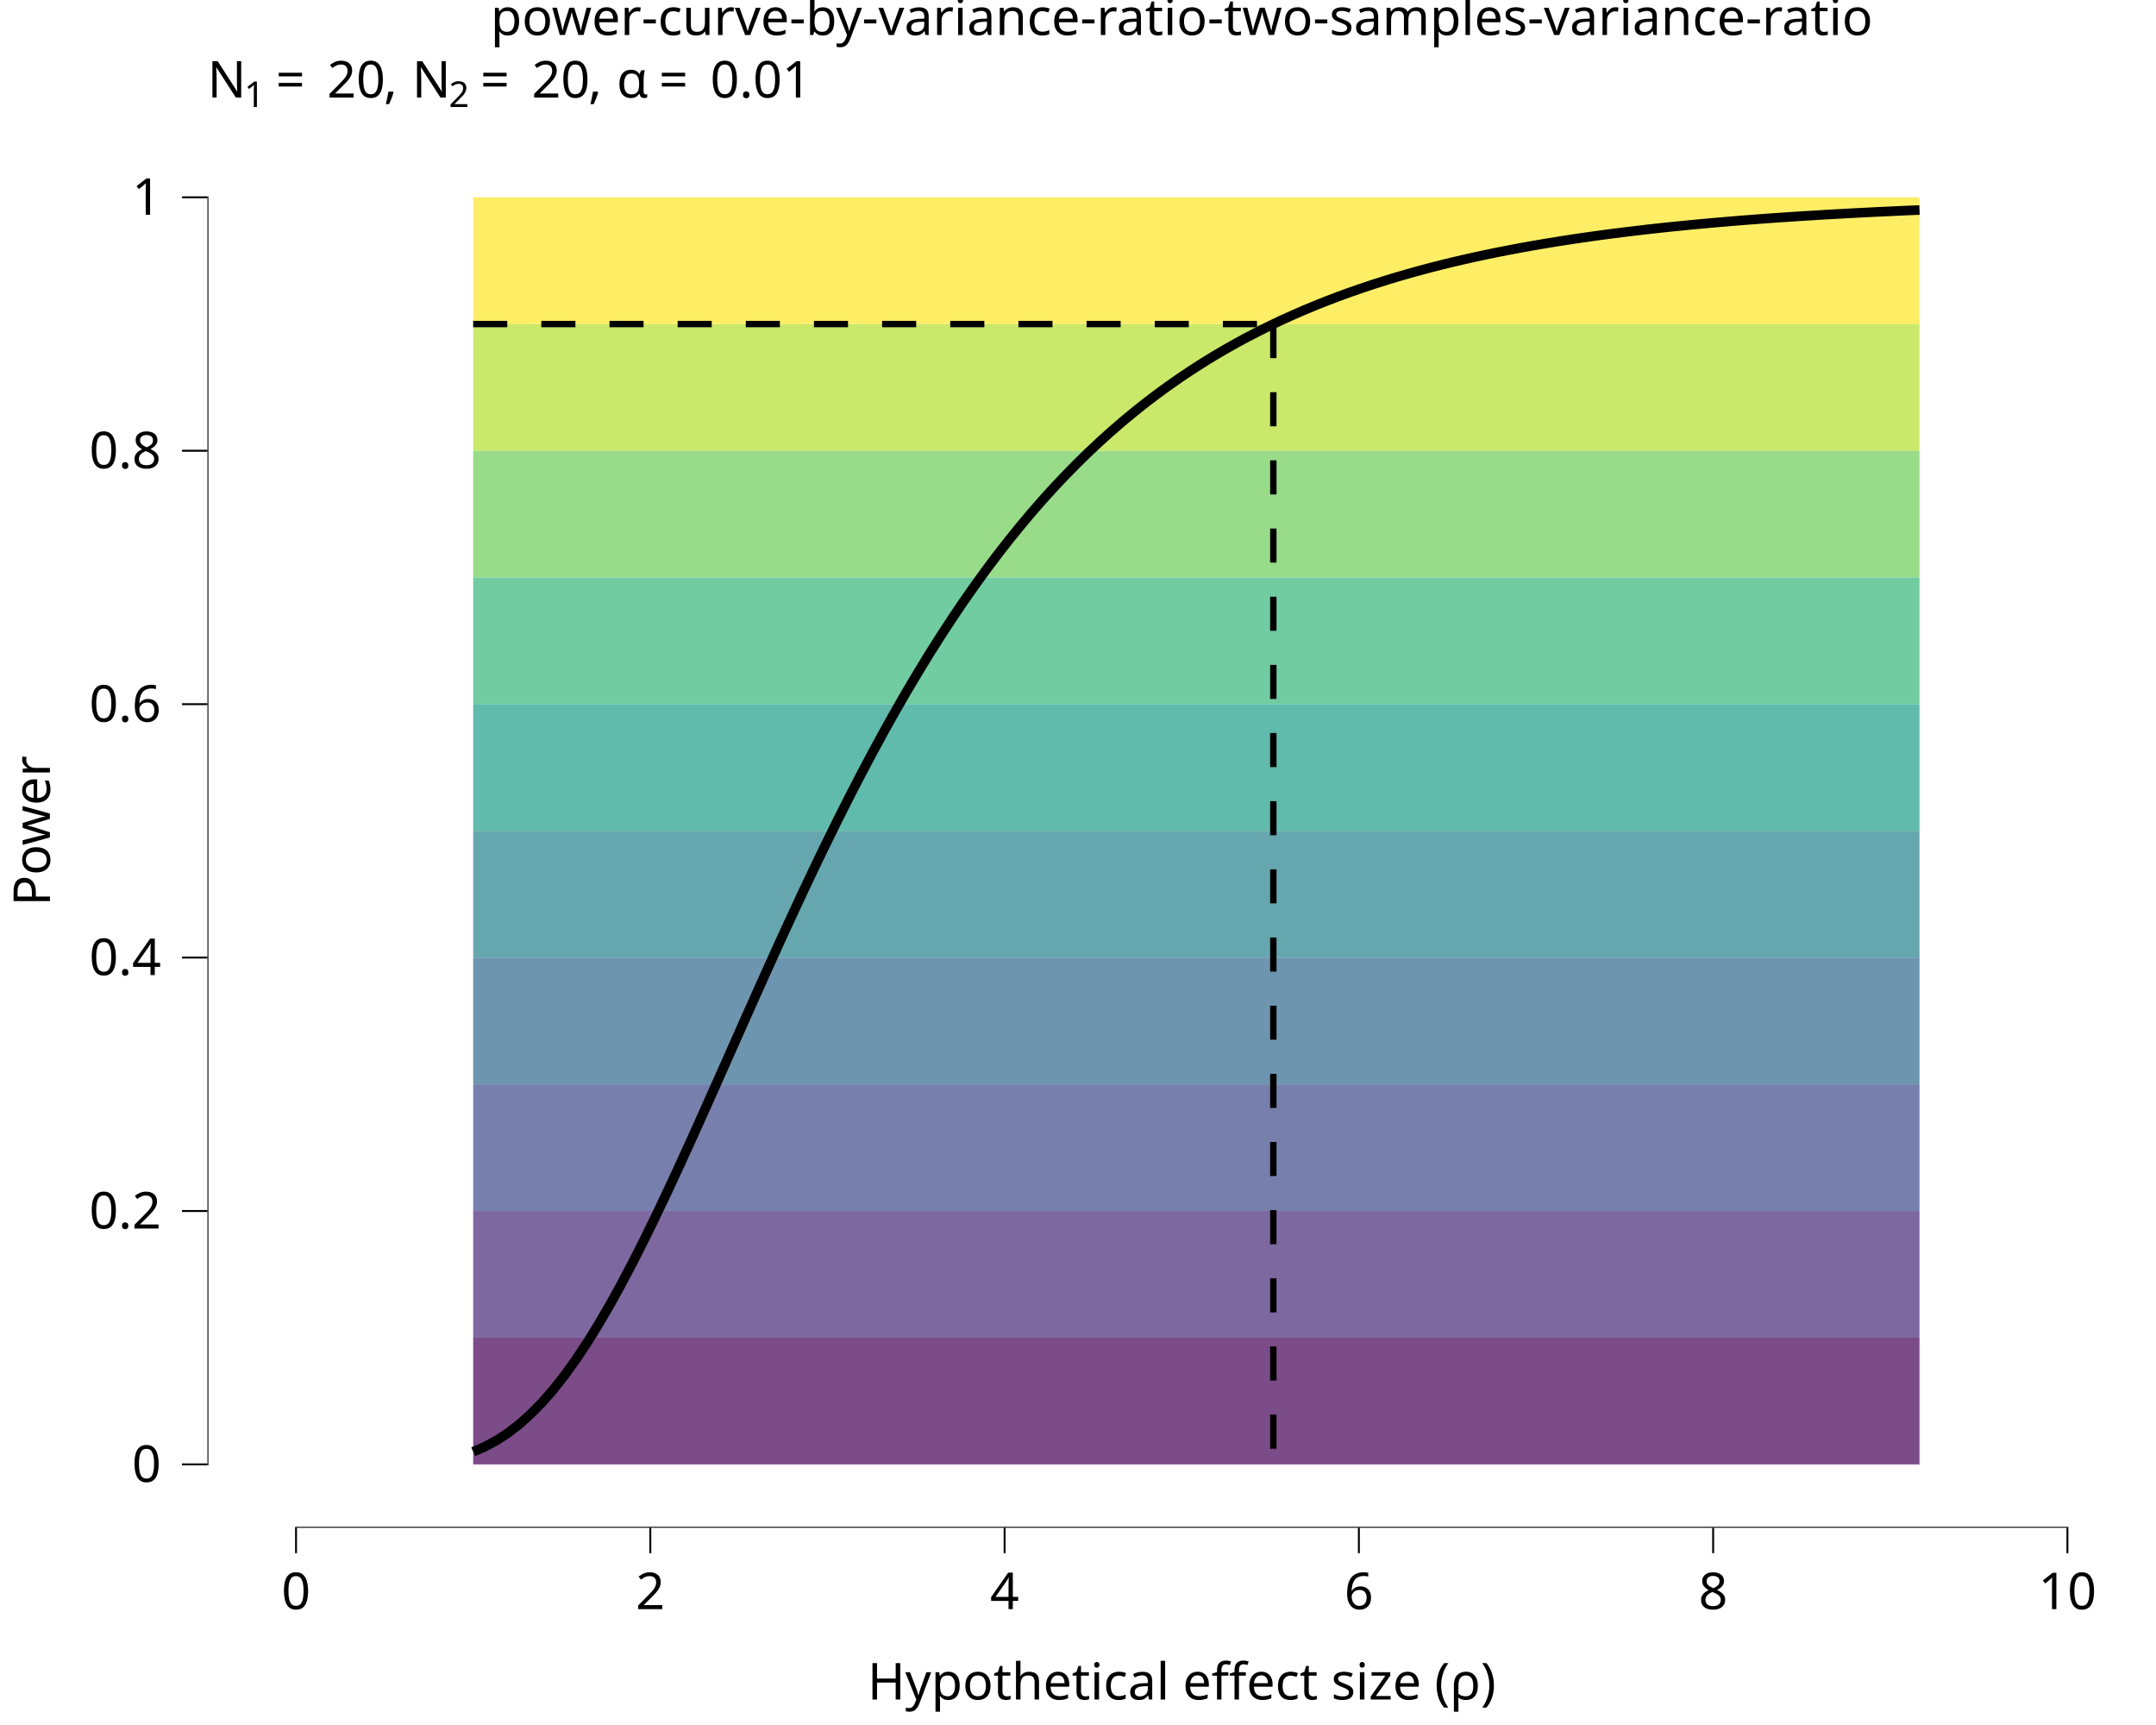
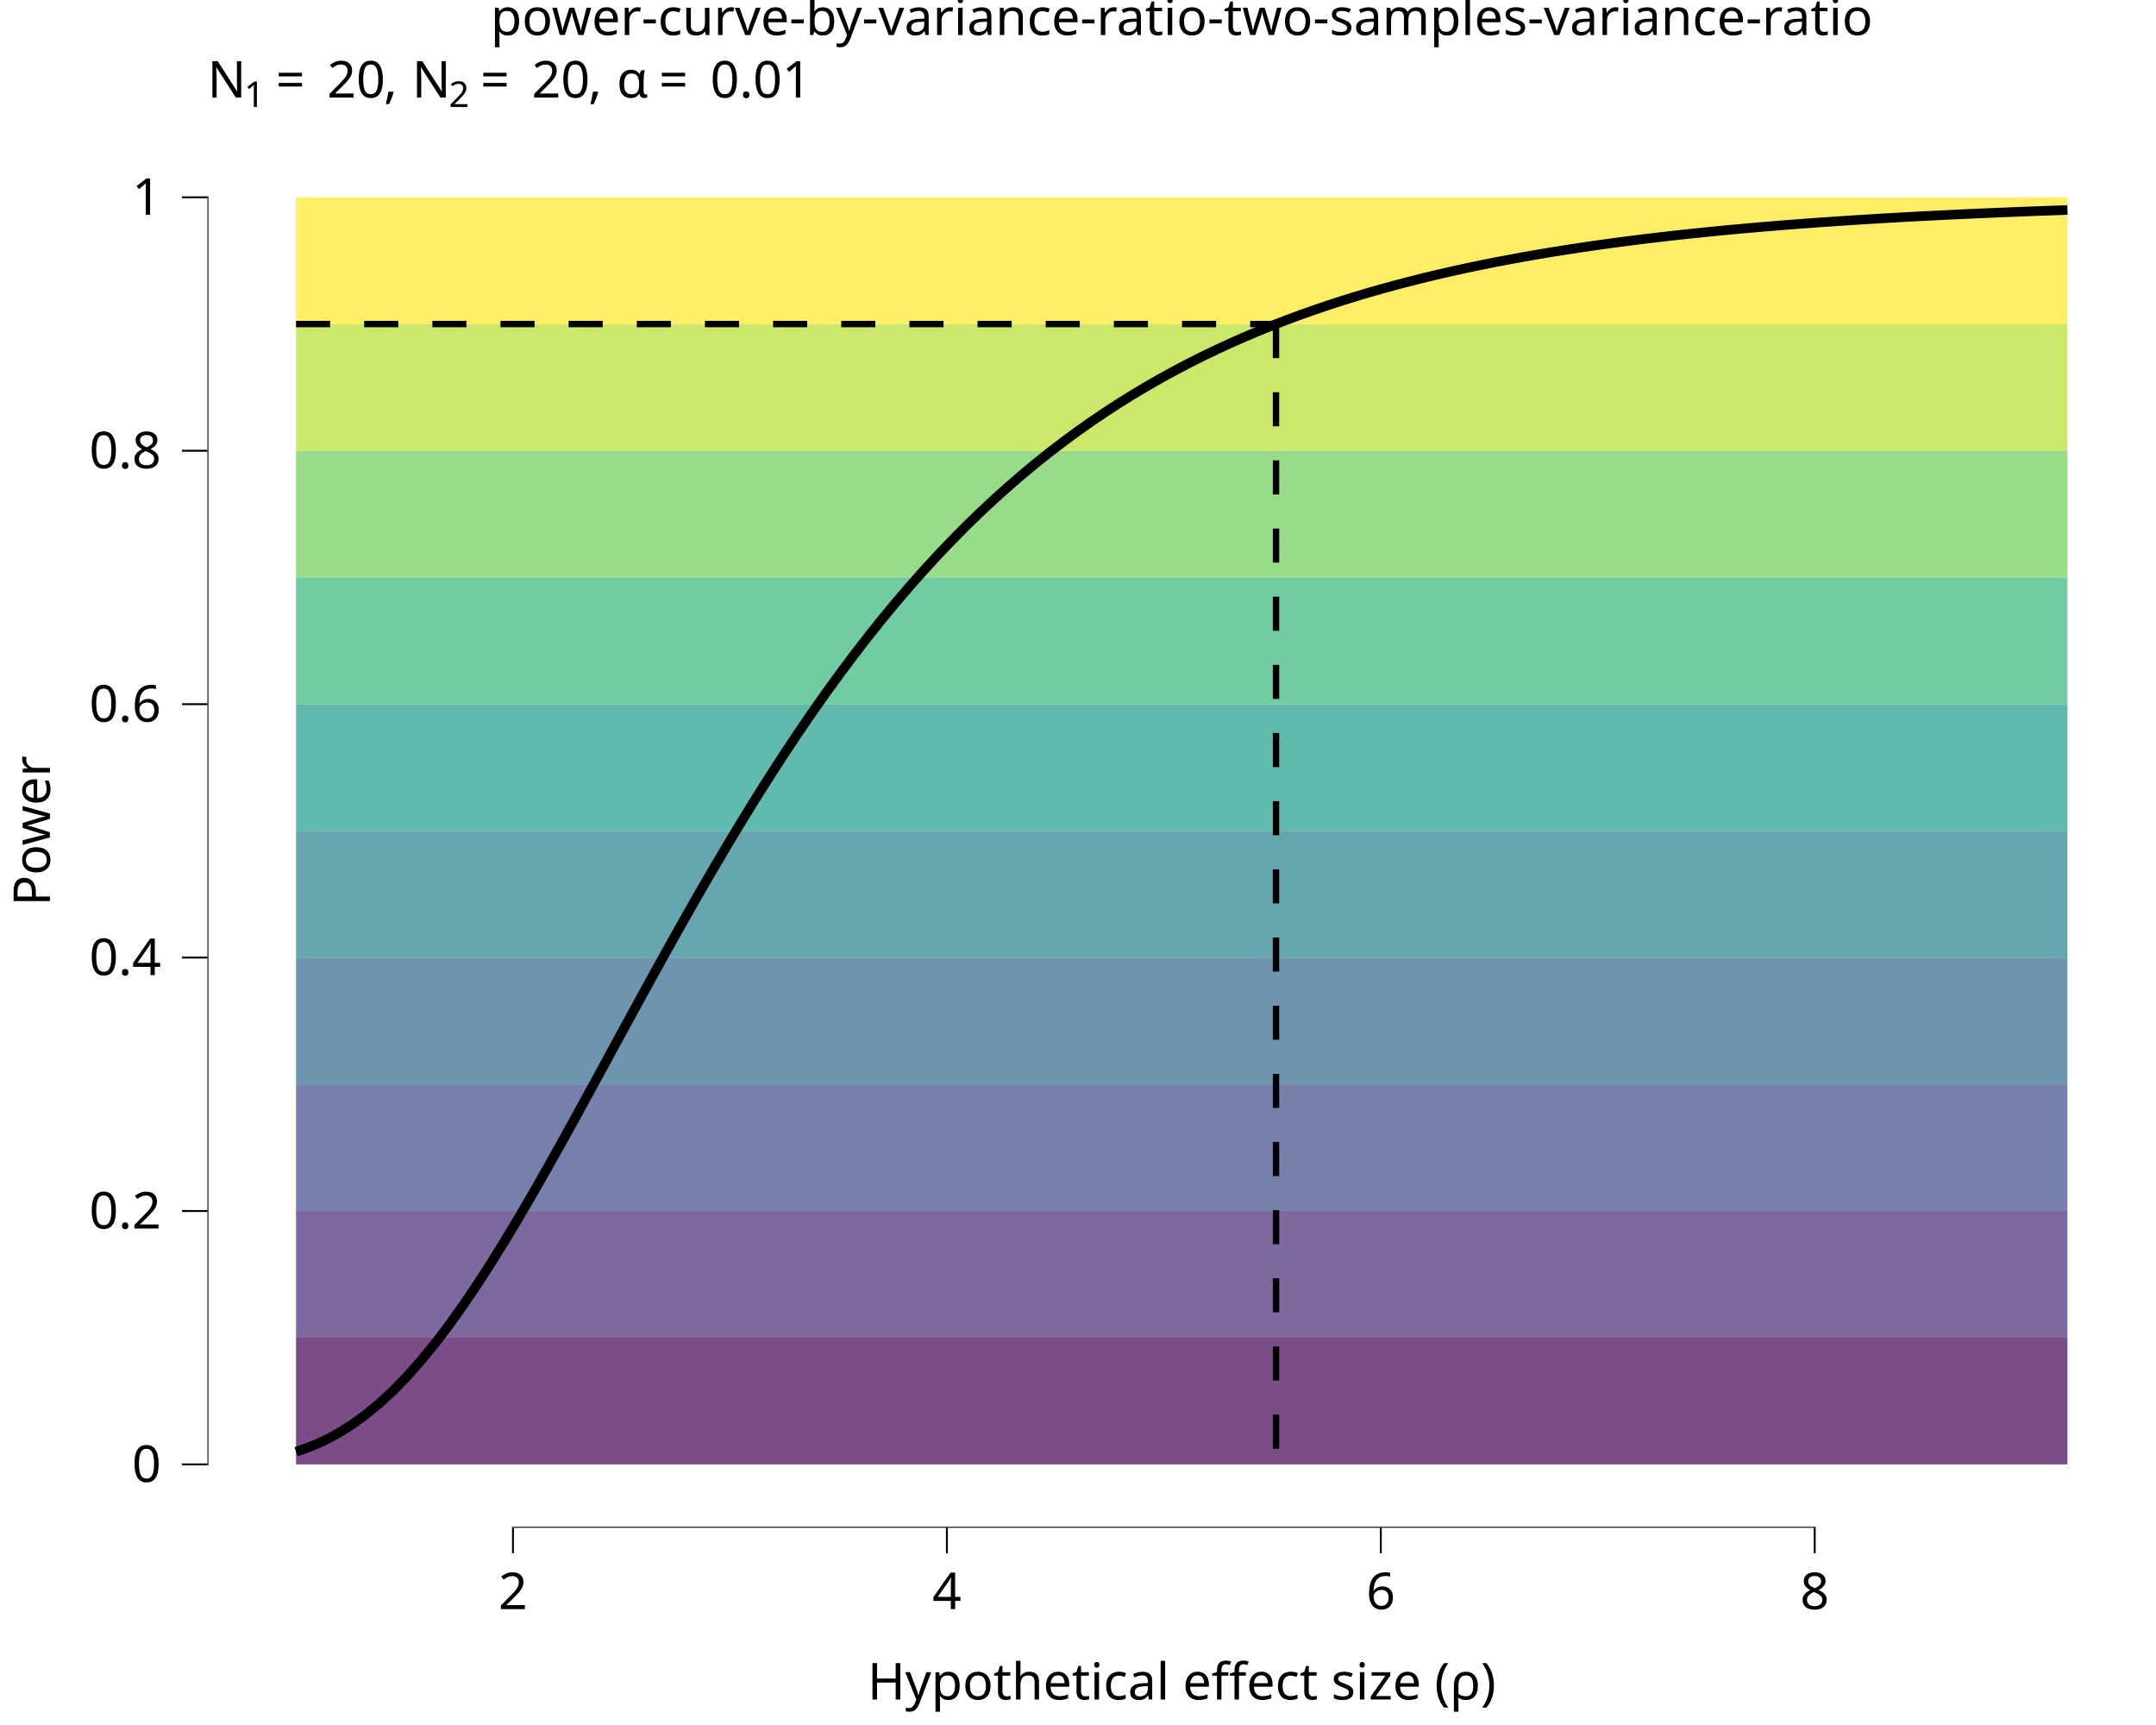
<svg xmlns="http://www.w3.org/2000/svg" class="svglite" data-engine-version="2.0" width="720.00pt" height="576.00pt" viewBox="0 0 720.00 576.00">
  <defs>
    <style type="text/css">
    .svglite line, .svglite polyline, .svglite polygon, .svglite path, .svglite rect, .svglite circle {
      fill: none;
      stroke: #000000;
      stroke-linecap: round;
      stroke-linejoin: round;
      stroke-miterlimit: 10.00;
    }
  </style>
  </defs>
  <rect width="100%" height="100%" style="stroke: none; fill: #FFFFFF;" />
  <defs>
    <clipPath id="cpMC4wMHw3MjAuMDB8MC4wMHw1NzYuMDA=">
      <rect x="0.00" y="0.00" width="720.00" height="576.00" />
    </clipPath>
  </defs>
  <g clip-path="url(#cpMC4wMHw3MjAuMDB8MC4wMHw1NzYuMDA=)">
    <rect x="-0" y="0.00" width="720.00" height="576.00" style="stroke-width: 10.67; stroke: none;" />
  </g>
  <defs>
    <clipPath id="cpNjkuMjh8NzIwLjAwfDQ0LjczfDUxMC4xNA==">
      <rect x="69.28" y="44.73" width="650.72" height="465.41" />
    </clipPath>
  </defs>
  <g clip-path="url(#cpNjkuMjh8NzIwLjAwfDQ0LjczfDUxMC4xNA==)">
    <rect x="69.28" y="44.73" width="650.72" height="465.41" style="stroke-width: 10.67; stroke: none;" />
-     <rect x="158.02" y="446.68" width="483.00" height="42.31" style="stroke-width: 1.07; stroke: none; stroke-linecap: butt; stroke-linejoin: miter; fill: #440154; fill-opacity: 0.70;" />
-     <rect x="158.02" y="404.37" width="483.00" height="42.31" style="stroke-width: 1.07; stroke: none; stroke-linecap: butt; stroke-linejoin: miter; fill: #482878; fill-opacity: 0.70;" />
-     <rect x="158.02" y="362.06" width="483.00" height="42.31" style="stroke-width: 1.07; stroke: none; stroke-linecap: butt; stroke-linejoin: miter; fill: #3E4A89; fill-opacity: 0.70;" />
-     <rect x="158.02" y="319.75" width="483.00" height="42.31" style="stroke-width: 1.07; stroke: none; stroke-linecap: butt; stroke-linejoin: miter; fill: #31688E; fill-opacity: 0.70;" />
-     <rect x="158.02" y="277.44" width="483.00" height="42.31" style="stroke-width: 1.07; stroke: none; stroke-linecap: butt; stroke-linejoin: miter; fill: #26828E; fill-opacity: 0.70;" />
-     <rect x="158.02" y="235.13" width="483.00" height="42.31" style="stroke-width: 1.07; stroke: none; stroke-linecap: butt; stroke-linejoin: miter; fill: #1F9E89; fill-opacity: 0.70;" />
-     <rect x="158.02" y="192.82" width="483.00" height="42.31" style="stroke-width: 1.07; stroke: none; stroke-linecap: butt; stroke-linejoin: miter; fill: #35B779; fill-opacity: 0.70;" />
-     <rect x="158.02" y="150.51" width="483.00" height="42.31" style="stroke-width: 1.07; stroke: none; stroke-linecap: butt; stroke-linejoin: miter; fill: #6DCD59; fill-opacity: 0.70;" />
-     <rect x="158.02" y="108.20" width="483.00" height="42.31" style="stroke-width: 1.07; stroke: none; stroke-linecap: butt; stroke-linejoin: miter; fill: #B4DE2C; fill-opacity: 0.70;" />
-     <rect x="158.02" y="65.89" width="483.00" height="42.31" style="stroke-width: 1.07; stroke: none; stroke-linecap: butt; stroke-linejoin: miter; fill: #FDE725; fill-opacity: 0.70;" />
-     <polyline points="158.02,484.75 161.82,483.12 165.62,481.09 169.43,478.63 173.23,475.73 177.03,472.36 180.84,468.50 184.64,464.17 188.44,459.36 192.25,454.09 196.05,448.38 199.85,442.24 203.66,435.71 207.46,428.82 211.26,421.60 215.07,414.09 218.87,406.32 222.67,398.34 226.47,390.17 230.28,381.85 234.08,373.43 237.88,364.92 241.69,356.37 245.49,347.80 249.29,339.25 253.10,330.73 256.90,322.28 260.70,313.90 264.51,305.63 268.31,297.47 272.11,289.45 275.92,281.58 279.72,273.86 283.52,266.32 287.33,258.95 291.13,251.76 294.93,244.75 298.74,237.94 302.54,231.33 306.34,224.91 310.14,218.69 313.95,212.66 317.75,206.83 321.55,201.19 325.36,195.75 329.16,190.49 332.96,185.42 336.77,180.54 340.57,175.83 344.37,171.30 348.18,166.94 351.98,162.75 355.78,158.72 359.59,154.84 363.39,151.12 367.19,147.55 371.00,144.12 374.80,140.83 378.60,137.68 382.40,134.65 386.21,131.75 390.01,128.97 393.81,126.31 397.62,123.76 401.42,121.31 405.22,118.97 409.03,116.73 412.83,114.58 416.63,112.53 420.44,110.56 424.24,108.68 428.04,106.87 431.85,105.15 435.65,103.50 439.45,101.92 443.26,100.41 447.06,98.96 450.86,97.58 454.67,96.26 458.47,94.99 462.27,93.78 466.07,92.62 469.88,91.51 473.68,90.45 477.48,89.43 481.29,88.46 485.09,87.53 488.89,86.65 492.70,85.79 496.50,84.98 500.30,84.20 504.11,83.46 507.91,82.74 511.71,82.06 515.52,81.41 519.32,80.78 523.12,80.18 526.93,79.61 530.73,79.06 534.53,78.53 538.33,78.03 542.14,77.55 545.94,77.09 549.74,76.64 553.55,76.22 557.35,75.81 561.15,75.43 564.96,75.05 568.76,74.70 572.56,74.35 576.37,74.03 580.17,73.71 583.97,73.41 587.78,73.12 591.58,72.84 595.38,72.58 599.19,72.32 602.99,72.08 606.79,71.85 610.60,71.62 614.40,71.41 618.20,71.20 622.00,71.00 625.81,70.81 629.61,70.63 633.41,70.45 637.22,70.28 641.02,70.12 " style="stroke-width: 3.20; stroke-linecap: butt;" />
-     <line x1="425.23" y1="108.20" x2="425.23" y2="488.98" style="stroke-width: 2.13; stroke-dasharray: 11.38,11.38; stroke-linecap: butt;" />
-     <line x1="158.02" y1="108.20" x2="425.23" y2="108.20" style="stroke-width: 2.13; stroke-dasharray: 11.38,11.38; stroke-linecap: butt;" />
-     <line x1="98.54" y1="510.14" x2="690.74" y2="510.14" style="stroke-width: 0.64; stroke-linecap: butt;" />
+     <rect x="98.86" y="446.68" width="591.56" height="42.31" style="stroke-width: 1.07; stroke: none; stroke-linecap: butt; stroke-linejoin: miter; fill: #440154; fill-opacity: 0.70;" />
+     <rect x="98.86" y="404.37" width="591.56" height="42.31" style="stroke-width: 1.07; stroke: none; stroke-linecap: butt; stroke-linejoin: miter; fill: #482878; fill-opacity: 0.70;" />
+     <rect x="98.86" y="362.06" width="591.56" height="42.31" style="stroke-width: 1.07; stroke: none; stroke-linecap: butt; stroke-linejoin: miter; fill: #3E4A89; fill-opacity: 0.70;" />
+     <rect x="98.86" y="319.75" width="591.56" height="42.31" style="stroke-width: 1.07; stroke: none; stroke-linecap: butt; stroke-linejoin: miter; fill: #31688E; fill-opacity: 0.70;" />
+     <rect x="98.86" y="277.44" width="591.56" height="42.31" style="stroke-width: 1.07; stroke: none; stroke-linecap: butt; stroke-linejoin: miter; fill: #26828E; fill-opacity: 0.70;" />
+     <rect x="98.86" y="235.13" width="591.56" height="42.31" style="stroke-width: 1.07; stroke: none; stroke-linecap: butt; stroke-linejoin: miter; fill: #1F9E89; fill-opacity: 0.70;" />
+     <rect x="98.86" y="192.82" width="591.56" height="42.31" style="stroke-width: 1.07; stroke: none; stroke-linecap: butt; stroke-linejoin: miter; fill: #35B779; fill-opacity: 0.70;" />
+     <rect x="98.86" y="150.51" width="591.56" height="42.31" style="stroke-width: 1.07; stroke: none; stroke-linecap: butt; stroke-linejoin: miter; fill: #6DCD59; fill-opacity: 0.70;" />
+     <rect x="98.86" y="108.20" width="591.56" height="42.31" style="stroke-width: 1.07; stroke: none; stroke-linecap: butt; stroke-linejoin: miter; fill: #B4DE2C; fill-opacity: 0.70;" />
+     <rect x="98.86" y="65.89" width="591.56" height="42.31" style="stroke-width: 1.07; stroke: none; stroke-linecap: butt; stroke-linejoin: miter; fill: #FDE725; fill-opacity: 0.70;" />
+     <polyline points="98.86,484.75 103.52,483.12 108.18,481.09 112.84,478.63 117.49,475.73 122.15,472.36 126.81,468.50 131.47,464.17 136.13,459.36 140.78,454.09 145.44,448.38 150.10,442.24 154.76,435.71 159.42,428.82 164.07,421.60 168.73,414.09 173.39,406.32 178.05,398.34 182.70,390.17 187.36,381.85 192.02,373.43 196.68,364.92 201.34,356.37 205.99,347.80 210.65,339.25 215.31,330.73 219.97,322.28 224.63,313.90 229.28,305.63 233.94,297.47 238.60,289.45 243.26,281.58 247.92,273.86 252.57,266.32 257.23,258.95 261.89,251.76 266.55,244.75 271.21,237.94 275.86,231.33 280.52,224.91 285.18,218.69 289.84,212.66 294.50,206.83 299.15,201.19 303.81,195.75 308.47,190.49 313.13,185.42 317.79,180.54 322.44,175.83 327.10,171.30 331.76,166.94 336.42,162.75 341.08,158.72 345.73,154.84 350.39,151.12 355.05,147.55 359.71,144.12 364.37,140.83 369.02,137.68 373.68,134.65 378.34,131.75 383.00,128.97 387.65,126.31 392.31,123.76 396.97,121.31 401.63,118.97 406.29,116.73 410.94,114.58 415.60,112.53 420.26,110.56 424.92,108.68 429.58,106.87 434.23,105.15 438.89,103.50 443.55,101.92 448.21,100.41 452.87,98.96 457.52,97.58 462.18,96.26 466.84,94.99 471.50,93.78 476.16,92.62 480.81,91.51 485.47,90.45 490.13,89.43 494.79,88.46 499.45,87.53 504.10,86.65 508.76,85.79 513.42,84.98 518.08,84.20 522.74,83.46 527.39,82.74 532.05,82.06 536.71,81.41 541.37,80.78 546.03,80.18 550.68,79.61 555.34,79.06 560.00,78.53 564.66,78.03 569.32,77.55 573.97,77.09 578.63,76.64 583.29,76.22 587.95,75.81 592.60,75.43 597.26,75.05 601.92,74.70 606.58,74.35 611.24,74.03 615.89,73.71 620.55,73.41 625.21,73.12 629.87,72.84 634.53,72.58 639.18,72.32 643.84,72.08 648.50,71.85 653.16,71.62 657.82,71.41 662.47,71.20 667.13,71.00 671.79,70.81 676.45,70.63 681.11,70.45 685.76,70.28 690.42,70.12 " style="stroke-width: 3.20; stroke-linecap: butt;" />
+     <line x1="426.13" y1="108.20" x2="426.13" y2="488.98" style="stroke-width: 2.13; stroke-dasharray: 11.38,11.38; stroke-linecap: butt;" />
+     <line x1="98.86" y1="108.20" x2="426.13" y2="108.20" style="stroke-width: 2.13; stroke-dasharray: 11.38,11.38; stroke-linecap: butt;" />
+     <line x1="170.99" y1="510.14" x2="606.34" y2="510.14" style="stroke-width: 0.64; stroke-linecap: butt;" />
    <line x1="69.28" y1="489.30" x2="69.28" y2="65.57" style="stroke-width: 0.64; stroke-linecap: butt;" />
    <rect x="69.28" y="44.73" width="650.72" height="465.41" style="stroke-width: 0.00; stroke: none;" />
  </g>
  <g clip-path="url(#cpMC4wMHw3MjAuMDB8MC4wMHw1NzYuMDA=)">
    <polyline points="69.28,510.14 69.28,44.73 " style="stroke-width: 0.00; stroke: none; stroke-linecap: butt;" />
    <text x="53.81" y="494.83" text-anchor="end" style="font-size: 17.00px; font-family: sans;" textLength="9.46px" lengthAdjust="spacingAndGlyphs">0</text>
    <text x="53.81" y="410.22" text-anchor="end" style="font-size: 17.00px; font-family: sans;" textLength="23.63px" lengthAdjust="spacingAndGlyphs">0.2</text>
    <text x="53.81" y="325.60" text-anchor="end" style="font-size: 17.00px; font-family: sans;" textLength="23.63px" lengthAdjust="spacingAndGlyphs">0.4</text>
    <text x="53.81" y="240.98" text-anchor="end" style="font-size: 17.00px; font-family: sans;" textLength="23.63px" lengthAdjust="spacingAndGlyphs">0.6</text>
    <text x="53.81" y="156.36" text-anchor="end" style="font-size: 17.00px; font-family: sans;" textLength="23.63px" lengthAdjust="spacingAndGlyphs">0.8</text>
    <text x="53.81" y="71.74" text-anchor="end" style="font-size: 17.00px; font-family: sans;" textLength="9.46px" lengthAdjust="spacingAndGlyphs">1</text>
    <polyline points="60.78,488.98 69.28,488.98 " style="stroke-width: 0.64; stroke-linecap: butt;" />
    <polyline points="60.78,404.37 69.28,404.37 " style="stroke-width: 0.64; stroke-linecap: butt;" />
    <polyline points="60.78,319.75 69.28,319.75 " style="stroke-width: 0.64; stroke-linecap: butt;" />
    <polyline points="60.78,235.13 69.28,235.13 " style="stroke-width: 0.64; stroke-linecap: butt;" />
    <polyline points="60.78,150.51 69.28,150.51 " style="stroke-width: 0.64; stroke-linecap: butt;" />
    <polyline points="60.78,65.89 69.28,65.89 " style="stroke-width: 0.64; stroke-linecap: butt;" />
    <polyline points="69.28,510.14 720.00,510.14 " style="stroke-width: 0.00; stroke: none; stroke-linecap: butt;" />
-     <polyline points="98.86,518.64 98.86,510.14 " style="stroke-width: 0.64; stroke-linecap: butt;" />
-     <polyline points="217.17,518.64 217.17,510.14 " style="stroke-width: 0.64; stroke-linecap: butt;" />
-     <polyline points="335.49,518.64 335.49,510.14 " style="stroke-width: 0.64; stroke-linecap: butt;" />
-     <polyline points="453.80,518.64 453.80,510.14 " style="stroke-width: 0.64; stroke-linecap: butt;" />
-     <polyline points="572.11,518.64 572.11,510.14 " style="stroke-width: 0.64; stroke-linecap: butt;" />
-     <polyline points="690.42,518.64 690.42,510.14 " style="stroke-width: 0.64; stroke-linecap: butt;" />
-     <text x="98.86" y="537.32" text-anchor="middle" style="font-size: 17.00px; font-family: sans;" textLength="9.46px" lengthAdjust="spacingAndGlyphs">0</text>
-     <text x="217.17" y="537.32" text-anchor="middle" style="font-size: 17.00px; font-family: sans;" textLength="9.46px" lengthAdjust="spacingAndGlyphs">2</text>
-     <text x="335.49" y="537.32" text-anchor="middle" style="font-size: 17.00px; font-family: sans;" textLength="9.46px" lengthAdjust="spacingAndGlyphs">4</text>
-     <text x="453.80" y="537.32" text-anchor="middle" style="font-size: 17.00px; font-family: sans;" textLength="9.46px" lengthAdjust="spacingAndGlyphs">6</text>
-     <text x="572.11" y="537.32" text-anchor="middle" style="font-size: 17.00px; font-family: sans;" textLength="9.46px" lengthAdjust="spacingAndGlyphs">8</text>
-     <text x="690.42" y="537.32" text-anchor="middle" style="font-size: 17.00px; font-family: sans;" textLength="18.91px" lengthAdjust="spacingAndGlyphs">10</text>
+     <polyline points="171.31,518.64 171.31,510.14 " style="stroke-width: 0.64; stroke-linecap: butt;" />
+     <polyline points="316.22,518.64 316.22,510.14 " style="stroke-width: 0.64; stroke-linecap: butt;" />
+     <polyline points="461.12,518.64 461.12,510.14 " style="stroke-width: 0.64; stroke-linecap: butt;" />
+     <polyline points="606.02,518.64 606.02,510.14 " style="stroke-width: 0.64; stroke-linecap: butt;" />
+     <text x="171.31" y="537.32" text-anchor="middle" style="font-size: 17.00px; font-family: sans;" textLength="9.46px" lengthAdjust="spacingAndGlyphs">2</text>
+     <text x="316.22" y="537.32" text-anchor="middle" style="font-size: 17.00px; font-family: sans;" textLength="9.46px" lengthAdjust="spacingAndGlyphs">4</text>
+     <text x="461.12" y="537.32" text-anchor="middle" style="font-size: 17.00px; font-family: sans;" textLength="9.46px" lengthAdjust="spacingAndGlyphs">6</text>
+     <text x="606.02" y="537.32" text-anchor="middle" style="font-size: 17.00px; font-family: sans;" textLength="9.46px" lengthAdjust="spacingAndGlyphs">8</text>
    <text x="394.64" y="567.49" text-anchor="middle" style="font-size: 17.00px; font-family: sans;" textLength="200.55px" lengthAdjust="spacingAndGlyphs">Hypothetical effect size (ρ)</text>
    <text transform="translate(16.68,277.44) rotate(-90)" text-anchor="middle" style="font-size: 17.00px; font-family: sans;" textLength="48.20px" lengthAdjust="spacingAndGlyphs">Power</text>
    <text x="69.28" y="32.58" style="font-size: 17.00px; font-family: sans;" textLength="12.28px" lengthAdjust="spacingAndGlyphs">N</text>
    <text x="81.56" y="35.73" style="font-size: 11.90px; font-family: sans;" textLength="6.62px" lengthAdjust="spacingAndGlyphs">1</text>
    <text x="92.12" y="32.58" style="font-size: 17.00px; font-family: sans;" textLength="13.20px" lengthAdjust="spacingAndGlyphs">=</text>
    <text x="109.25" y="32.58" style="font-size: 17.00px; font-family: sans;" textLength="18.91px" lengthAdjust="spacingAndGlyphs">20</text>
    <text x="128.16" y="32.58" style="font-size: 17.00px; font-family: sans;" textLength="9.45px" lengthAdjust="spacingAndGlyphs">, </text>
    <text x="137.61" y="32.58" style="font-size: 17.00px; font-family: sans;" textLength="12.28px" lengthAdjust="spacingAndGlyphs">N</text>
    <text x="149.89" y="35.73" style="font-size: 11.90px; font-family: sans;" textLength="6.62px" lengthAdjust="spacingAndGlyphs">2</text>
    <text x="160.44" y="32.58" style="font-size: 17.00px; font-family: sans;" textLength="13.20px" lengthAdjust="spacingAndGlyphs">=</text>
    <text x="177.58" y="32.58" style="font-size: 17.00px; font-family: sans;" textLength="18.91px" lengthAdjust="spacingAndGlyphs">20</text>
    <text x="196.49" y="32.58" style="font-size: 17.00px; font-family: sans;" textLength="9.45px" lengthAdjust="spacingAndGlyphs">, </text>
    <text x="205.93" y="32.58" style="font-size: 17.00px; font-family: sans;" textLength="10.20px" lengthAdjust="spacingAndGlyphs">α</text>
    <text x="220.07" y="32.58" style="font-size: 17.00px; font-family: sans;" textLength="13.20px" lengthAdjust="spacingAndGlyphs">=</text>
    <text x="237.20" y="32.58" style="font-size: 17.00px; font-family: sans;" textLength="33.09px" lengthAdjust="spacingAndGlyphs">0.01</text>
    <text x="394.64" y="11.70" text-anchor="middle" style="font-size: 17.00px; font-family: sans;" textLength="435.60px" lengthAdjust="spacingAndGlyphs">power-curve-by-variance-ratio-two-samples-variance-ratio</text>
  </g>
</svg>
